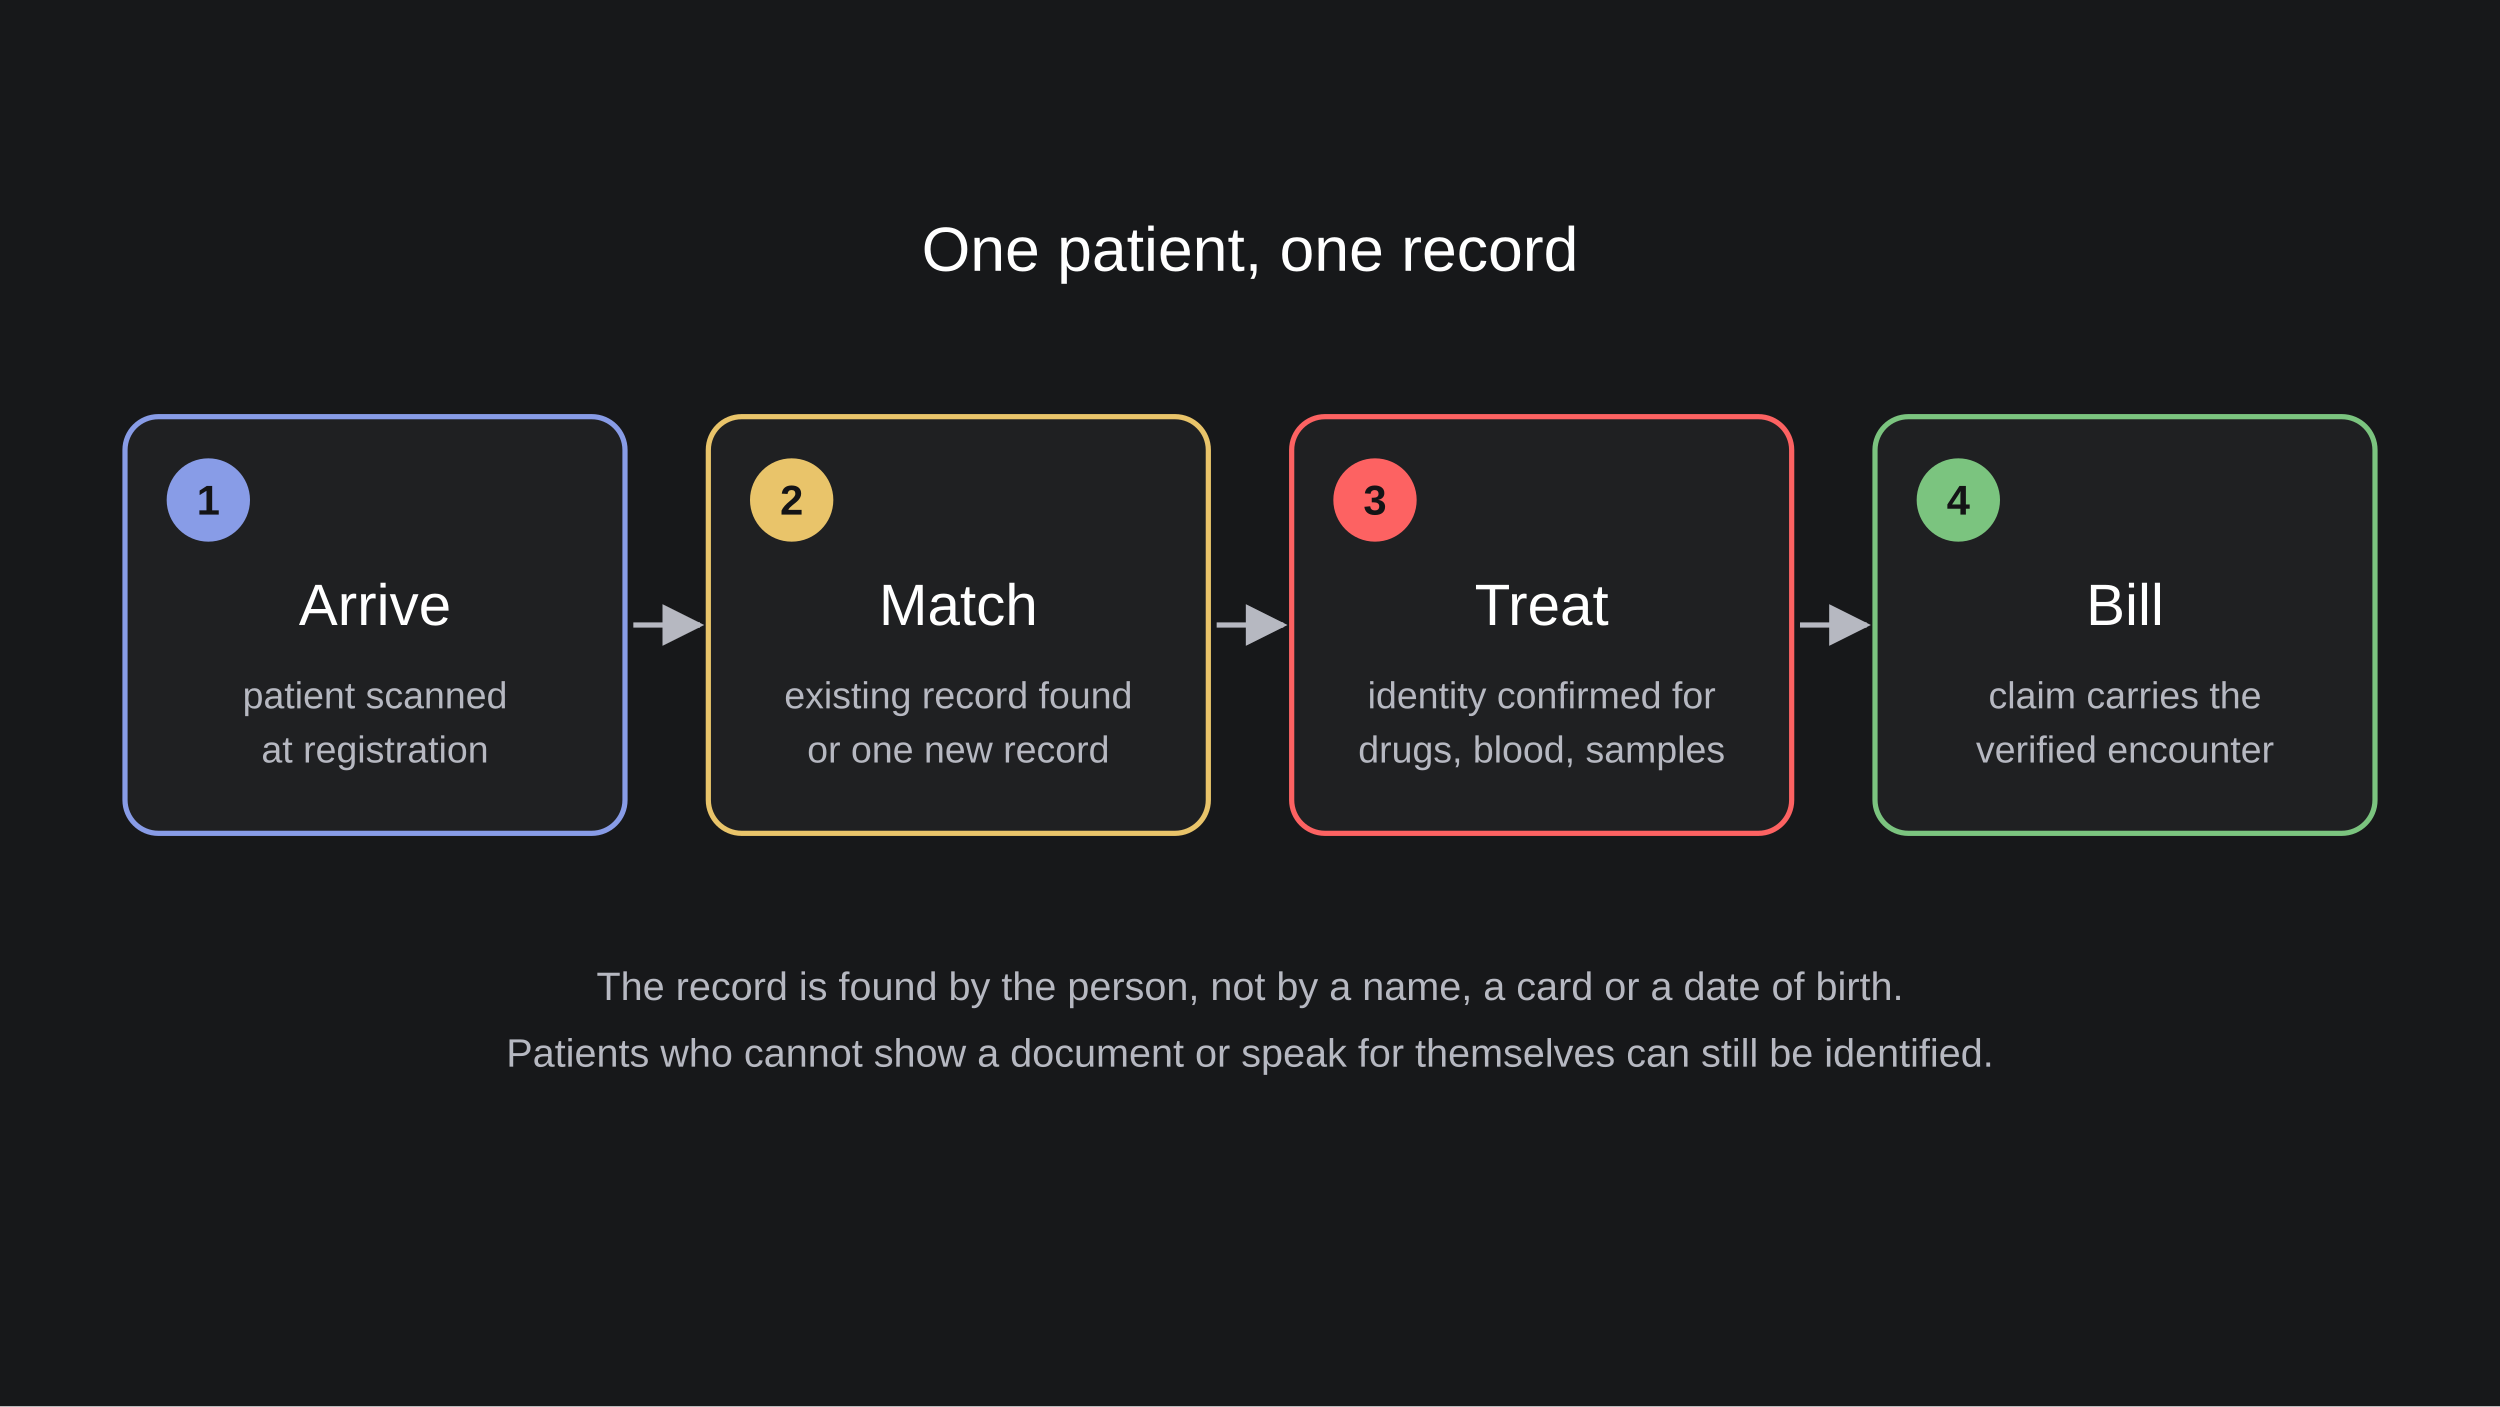
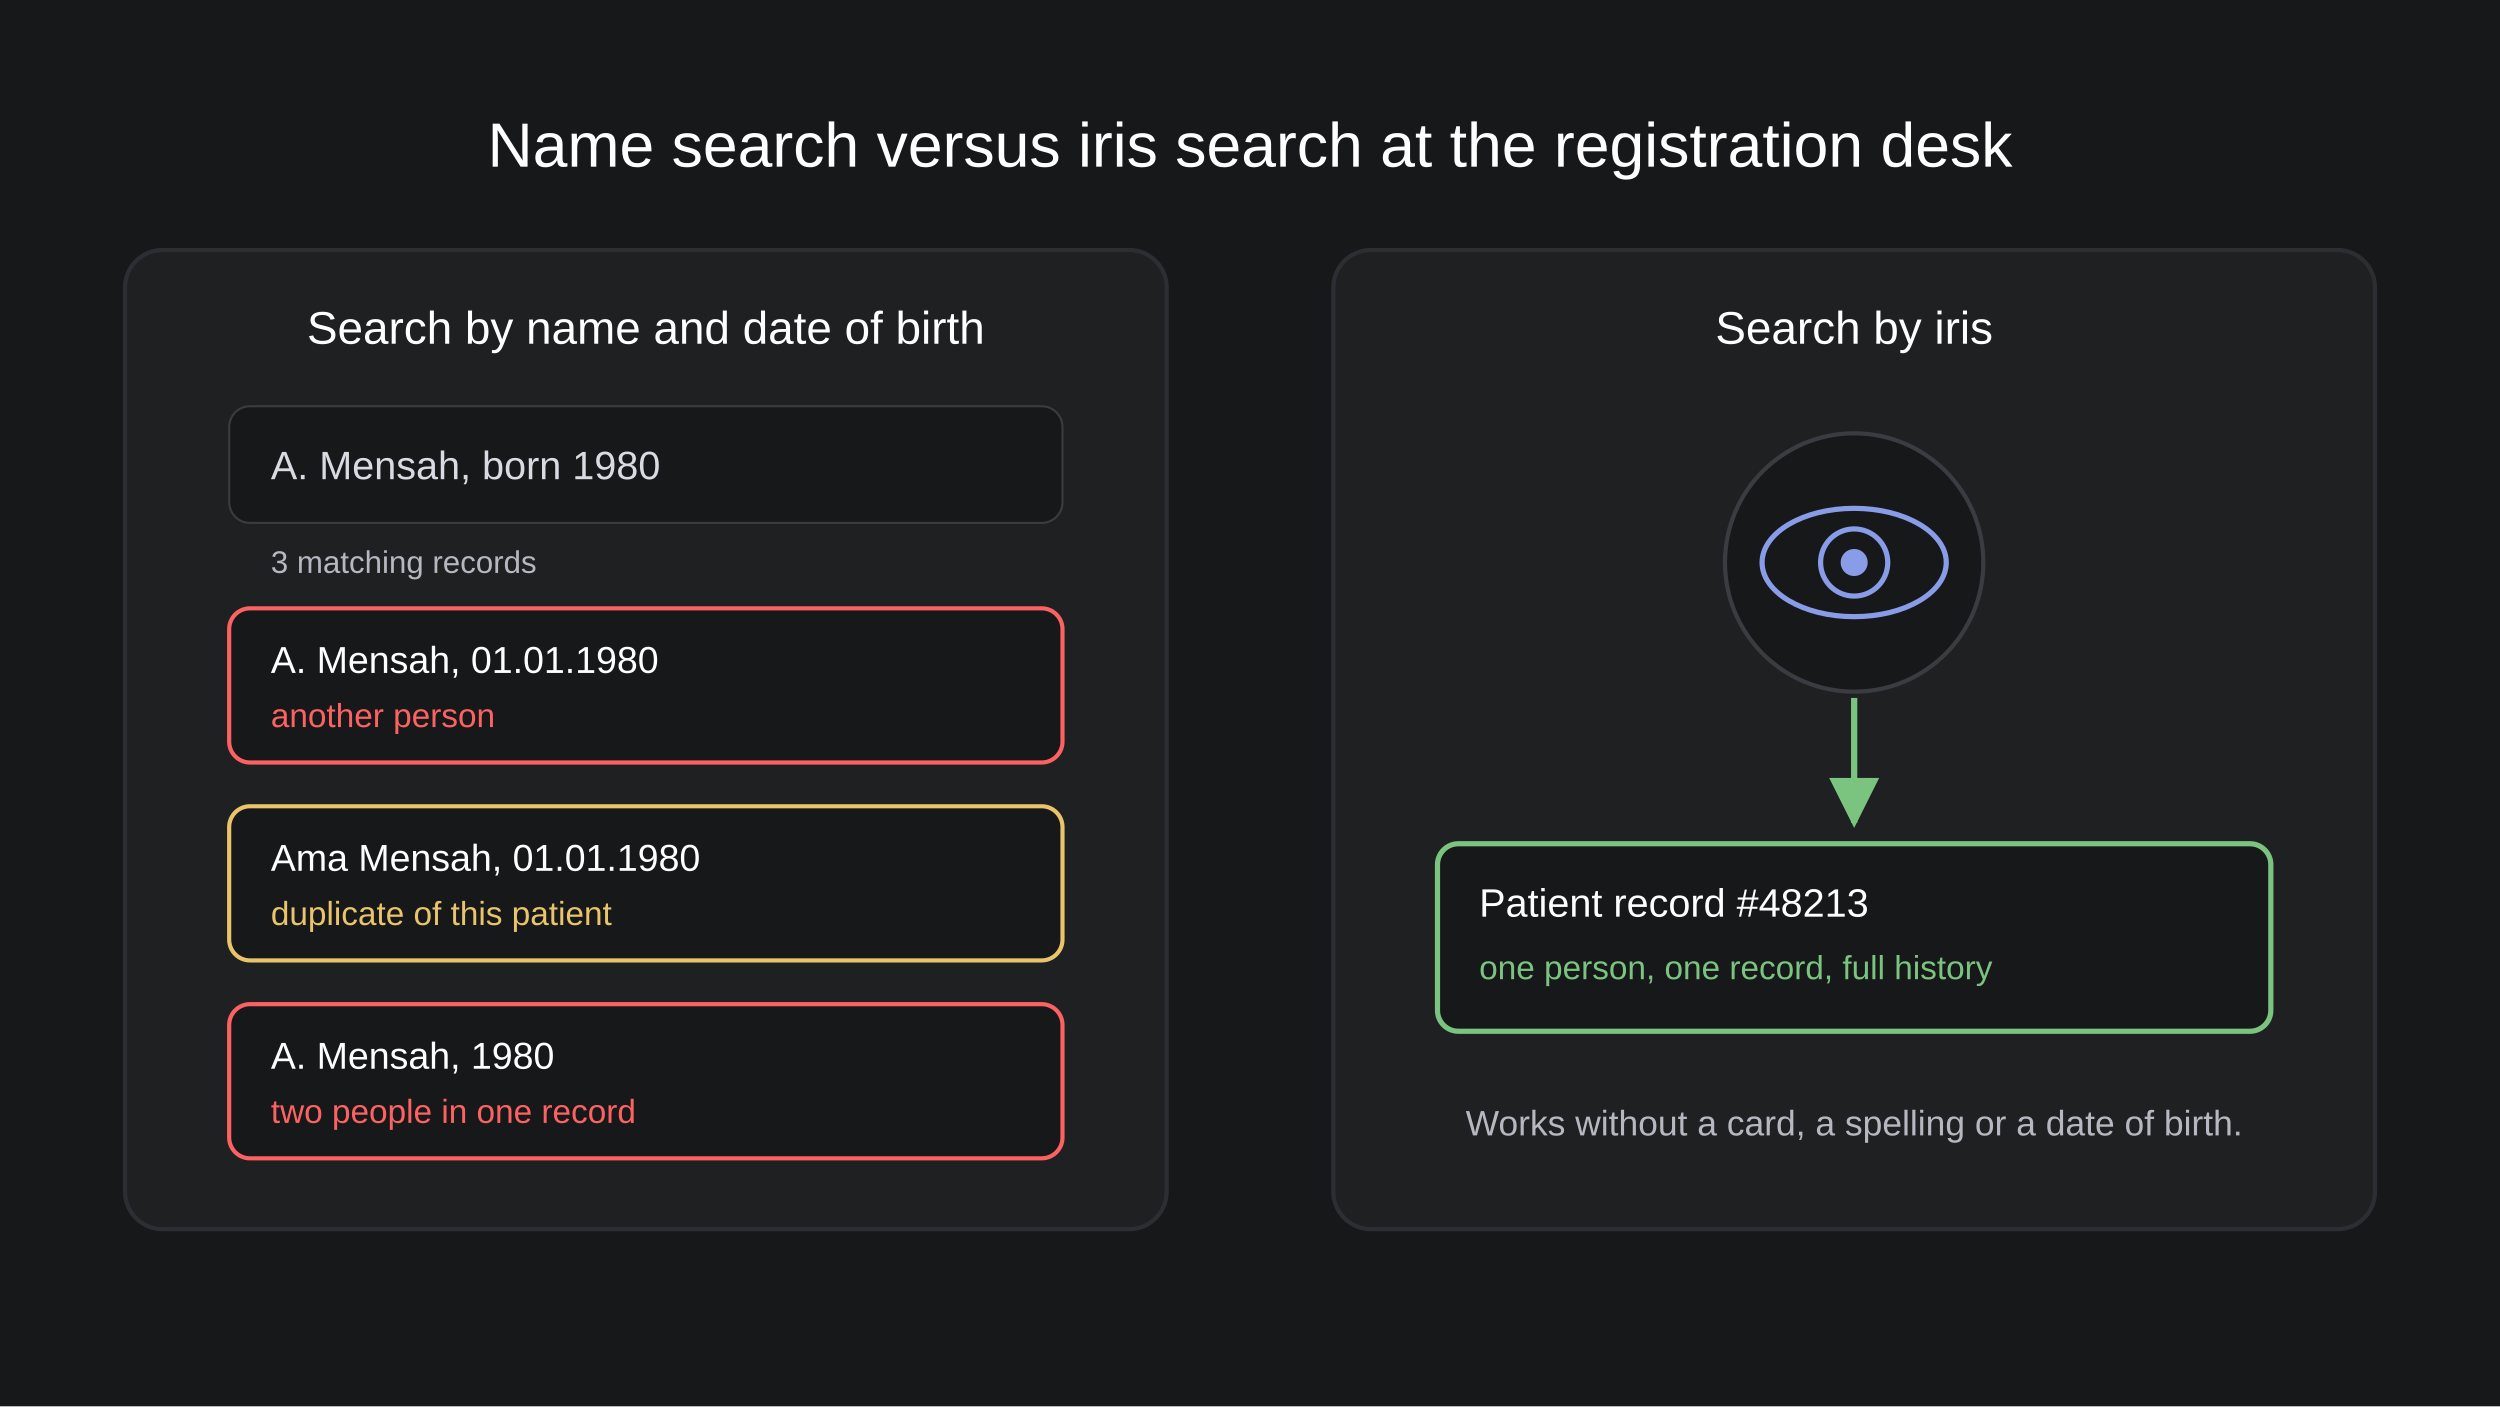
<svg xmlns="http://www.w3.org/2000/svg" viewBox="0 0 1200 675" font-family="Poppins,Arial,sans-serif">
  <rect width="1200" height="675" fill="#17181a" />
  <defs>
    <marker id="a" viewBox="0 0 10 10" refX="9" refY="5" markerWidth="8" markerHeight="8" orient="auto">
      <path d="M0 0L10 5L0 10z" fill="#b6b8c1" />
    </marker>
+     <marker id="g" viewBox="0 0 10 10" refX="9" refY="5" markerWidth="8" markerHeight="8" orient="auto">
+       <path d="M0 0L10 5L0 10z" fill="#7bc47f" />
+     </marker>
  </defs>
-   <rect x="60" y="200" width="240" height="200" rx="16" fill="#1f2022" stroke="#889ce7" stroke-width="2.5" />
-   <circle cx="100" cy="240" r="20" fill="#889ce7" />
-   <text x="100" y="247" fill="#141416" font-size="20" font-weight="600" text-anchor="middle">1</text>
-   <text x="180" y="300" fill="#fff" font-size="28" font-weight="500" text-anchor="middle">Arrive</text>
-   <text x="180" y="340" fill="#b6b8c1" font-size="18" text-anchor="middle">patient scanned</text>
-   <text x="180" y="366" fill="#b6b8c1" font-size="18" text-anchor="middle">at registration</text>
-   <line x1="304" y1="300" x2="336" y2="300" stroke="#b6b8c1" stroke-width="2.5" marker-end="url(#a)" />
-   <rect x="340" y="200" width="240" height="200" rx="16" fill="#1f2022" stroke="#e9c46a" stroke-width="2.5" />
-   <circle cx="380" cy="240" r="20" fill="#e9c46a" />
-   <text x="380" y="247" fill="#141416" font-size="20" font-weight="600" text-anchor="middle">2</text>
-   <text x="460" y="300" fill="#fff" font-size="28" font-weight="500" text-anchor="middle">Match</text>
-   <text x="460" y="340" fill="#b6b8c1" font-size="18" text-anchor="middle">existing record found</text>
-   <text x="460" y="366" fill="#b6b8c1" font-size="18" text-anchor="middle">or one new record</text>
-   <line x1="584" y1="300" x2="616" y2="300" stroke="#b6b8c1" stroke-width="2.5" marker-end="url(#a)" />
-   <rect x="620" y="200" width="240" height="200" rx="16" fill="#1f2022" stroke="#fd6262" stroke-width="2.5" />
-   <circle cx="660" cy="240" r="20" fill="#fd6262" />
-   <text x="660" y="247" fill="#141416" font-size="20" font-weight="600" text-anchor="middle">3</text>
-   <text x="740" y="300" fill="#fff" font-size="28" font-weight="500" text-anchor="middle">Treat</text>
-   <text x="740" y="340" fill="#b6b8c1" font-size="18" text-anchor="middle">identity confirmed for</text>
-   <text x="740" y="366" fill="#b6b8c1" font-size="18" text-anchor="middle">drugs, blood, samples</text>
-   <line x1="864" y1="300" x2="896" y2="300" stroke="#b6b8c1" stroke-width="2.5" marker-end="url(#a)" />
-   <rect x="900" y="200" width="240" height="200" rx="16" fill="#1f2022" stroke="#7bc47f" stroke-width="2.5" />
-   <circle cx="940" cy="240" r="20" fill="#7bc47f" />
-   <text x="940" y="247" fill="#141416" font-size="20" font-weight="600" text-anchor="middle">4</text>
-   <text x="1020" y="300" fill="#fff" font-size="28" font-weight="500" text-anchor="middle">Bill</text>
-   <text x="1020" y="340" fill="#b6b8c1" font-size="18" text-anchor="middle">claim carries the</text>
-   <text x="1020" y="366" fill="#b6b8c1" font-size="18" text-anchor="middle">verified encounter</text>
-   <text x="600" y="130" fill="#fff" font-size="30" font-weight="500" text-anchor="middle">One patient, one record</text>
-   <text x="600" y="480" fill="#b6b8c1" font-size="19" text-anchor="middle">The record is found by the person, not by a name, a card or a date of birth.</text>
-   <text x="600" y="512" fill="#b6b8c1" font-size="19" text-anchor="middle">Patients who cannot show a document or speak for themselves can still be identified.</text>
+   <text x="600" y="80" fill="#fff" font-size="30" font-weight="500" text-anchor="middle">Name search versus iris search at the registration desk</text>
+   <rect x="60" y="120" width="500" height="470" rx="18" fill="#1f2022" stroke="#2c2e33" stroke-width="2" />
+   <text x="310" y="165" fill="#fff" font-size="22" font-weight="500" text-anchor="middle">Search by name and date of birth</text>
+   <rect x="640" y="120" width="500" height="470" rx="18" fill="#1f2022" stroke="#2c2e33" stroke-width="2" />
+   <text x="890" y="165" fill="#fff" font-size="22" font-weight="500" text-anchor="middle">Search by iris</text>
+   <rect x="110" y="195" width="400" height="56" rx="10" fill="#17181a" stroke="#3a3c42" />
+   <text x="130" y="230" fill="#d9dbe2" font-size="19" font-weight="400" text-anchor="start">A. Mensah, born 1980</text>
+   <text x="130" y="275" fill="#b6b8c1" font-size="15" font-weight="400" text-anchor="start">3 matching records</text>
+   <rect x="110" y="292" width="400" height="74" rx="10" fill="#17181a" stroke="#fd6262" stroke-width="2" />
+   <text x="130" y="323" fill="#fff" font-size="18" font-weight="500" text-anchor="start">A. Mensah, 01.01.1980</text>
+   <text x="130" y="349" fill="#fd6262" font-size="16" font-weight="400" text-anchor="start">another person</text>
+   <rect x="110" y="387" width="400" height="74" rx="10" fill="#17181a" stroke="#e9c46a" stroke-width="2" />
+   <text x="130" y="418" fill="#fff" font-size="18" font-weight="500" text-anchor="start">Ama Mensah, 01.01.1980</text>
+   <text x="130" y="444" fill="#e9c46a" font-size="16" font-weight="400" text-anchor="start">duplicate of this patient</text>
+   <rect x="110" y="482" width="400" height="74" rx="10" fill="#17181a" stroke="#fd6262" stroke-width="2" />
+   <text x="130" y="513" fill="#fff" font-size="18" font-weight="500" text-anchor="start">A. Mensah, 1980</text>
+   <text x="130" y="539" fill="#fd6262" font-size="16" font-weight="400" text-anchor="start">two people in one record</text>
+   <circle cx="890" cy="270" r="62" fill="#17181a" stroke="#3a3c42" stroke-width="2" />
+   <ellipse cx="890" cy="270" rx="44.2" ry="26" fill="none" stroke="#889ce7" stroke-width="2.5" />
+   <circle cx="890" cy="270" r="16.12" fill="none" stroke="#889ce7" stroke-width="2.5" />
+   <circle cx="890" cy="270" r="6.5" fill="#889ce7" />
+   <line x1="890" y1="335" x2="890" y2="395" stroke="#7bc47f" stroke-width="3" marker-end="url(#g)" />
+   <rect x="690" y="405" width="400" height="90" rx="10" fill="#17181a" stroke="#7bc47f" stroke-width="2.5" />
+   <text x="710" y="440" fill="#fff" font-size="19" font-weight="500" text-anchor="start">Patient record #48213</text>
+   <text x="710" y="470" fill="#7bc47f" font-size="16" font-weight="400" text-anchor="start">one person, one record, full history</text>
+   <text x="890" y="545" fill="#b6b8c1" font-size="17" font-weight="400" text-anchor="middle">Works without a card, a spelling or a date of birth.</text>
</svg>
